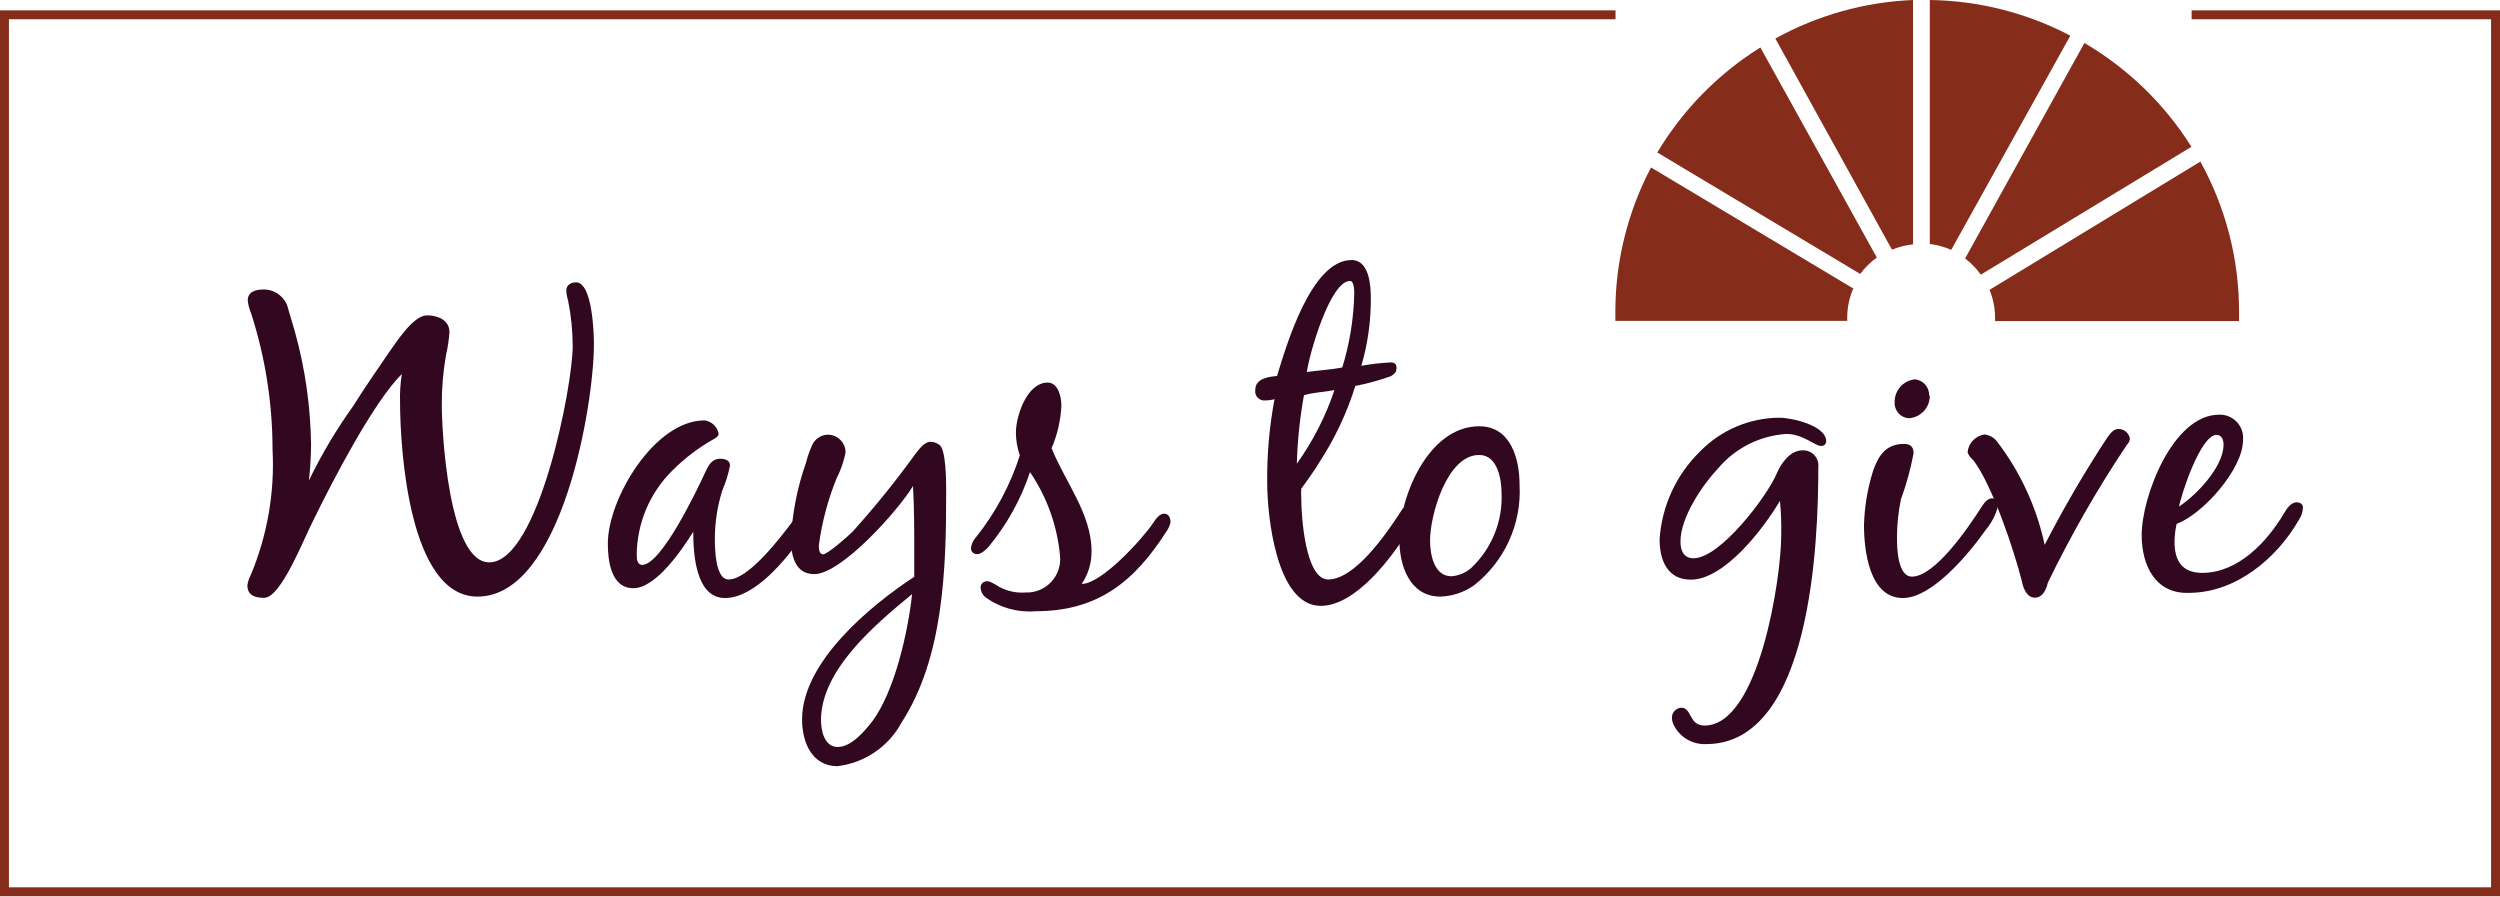
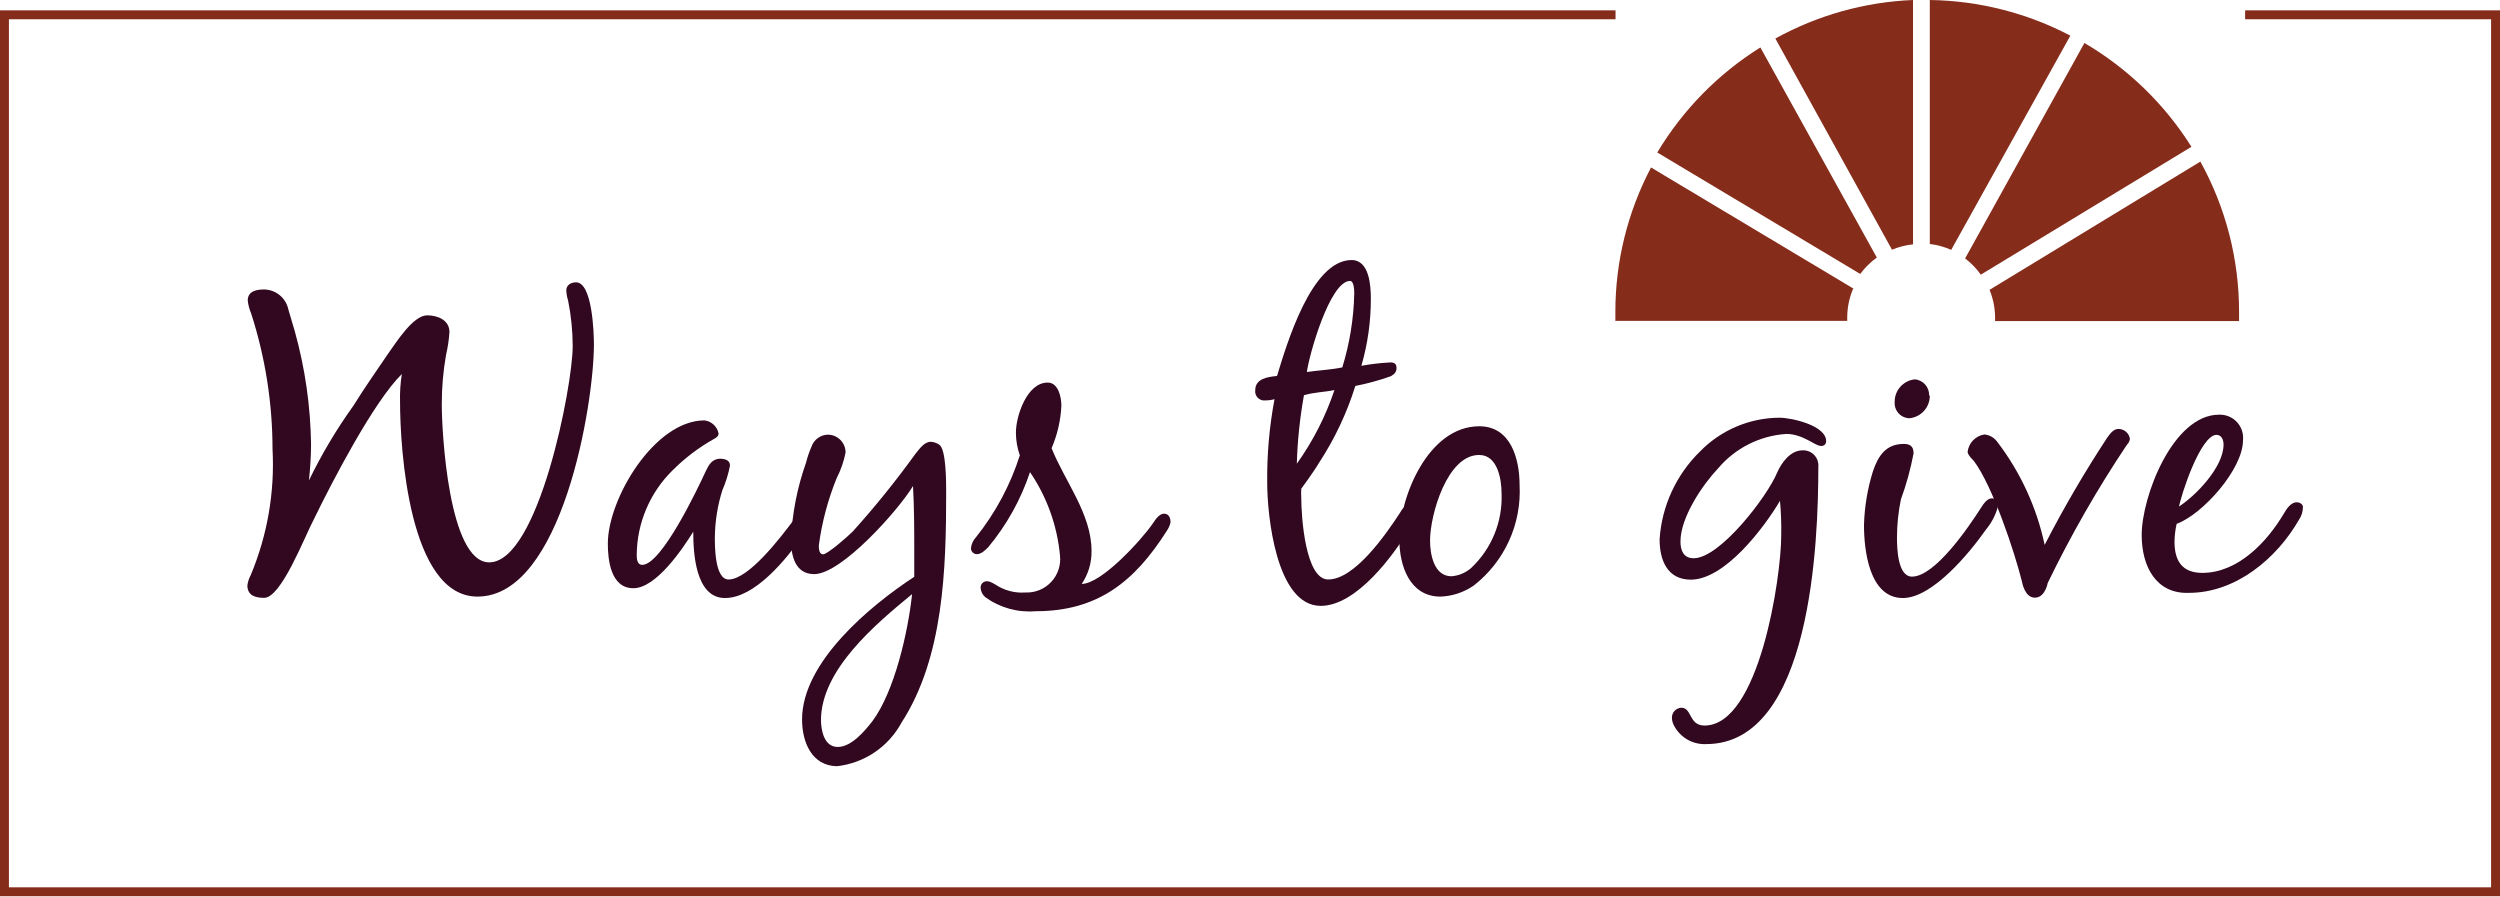
<svg xmlns="http://www.w3.org/2000/svg" id="Layer_1" data-name="Layer 1" viewBox="0 0 140.17 50.25">
  <defs>
    <style>.cls-1{fill:#862c1b;}.cls-2{isolation:isolate;}.cls-3{fill:#31081f;}.cls-4{fill:none;stroke:#862c1b;stroke-miterlimit:10;stroke-width:0.5px;}</style>
  </defs>
  <g id="Welcome">
    <g id="Desktop-HD">
      <g id="header">
        <g id="NAV">
          <g id="Ways-to-give">
            <g id="Group-2">
              <path id="Fill-1" class="cls-1" d="M116,2a17.49,17.49,0,0,0-7.88-2V13.68a4.15,4.15,0,0,1,1.2.33Z" transform="translate(0.08)" />
              <path id="Fill-3" class="cls-1" d="M104.22,15.36a4.18,4.18,0,0,1,.93-.92L98.62,2.66a17.61,17.61,0,0,0-5.78,5.89Z" transform="translate(0.08)" />
              <path id="Fill-5" class="cls-1" d="M106,14a4.16,4.16,0,0,1,1.18-.3V0a17.47,17.47,0,0,0-7.72,2.16Z" transform="translate(0.08)" />
              <path id="Fill-7" class="cls-1" d="M122.79,8.23a17.61,17.61,0,0,0-6-5.82l-6.69,12.08a4.19,4.19,0,0,1,.88.91Z" transform="translate(0.08)" />
              <path id="Fill-9" class="cls-1" d="M123.29,9.06l-11.82,7.19a4.14,4.14,0,0,1,.31,1.57c0,.06,0,.12,0,.18h13.68c0-.17,0-.33,0-.5a17.39,17.39,0,0,0-2.17-8.44" transform="translate(0.08)" />
              <path id="Fill-12" class="cls-1" d="M103.87,16.2,92.49,9.39a17.38,17.38,0,0,0-2,8.1c0,.17,0,.33,0,.5h13c0-.06,0-.12,0-.18a4.15,4.15,0,0,1,.33-1.62" transform="translate(0.08)" />
            </g>
            <g class="cls-2">
              <g class="cls-2">
                <path class="cls-3" d="M14,17.57a2.56,2.56,0,0,1-.19-.72c0-.53.5-.62.91-.62a1.41,1.41,0,0,1,1.37,1.13c.14.46.24.82.36,1.22a24.82,24.82,0,0,1,.91,6.36,19,19,0,0,1-.12,2,28.49,28.49,0,0,1,2.5-4.2c.62-1,1.27-1.92,1.92-2.88.48-.67,1.42-2.18,2.21-2.18.58,0,1.25.26,1.25.94a7.78,7.78,0,0,1-.19,1.27,15.81,15.81,0,0,0-.24,2.81c0,1.49.38,8.83,2.66,8.83,2.76,0,4.68-9.89,4.68-12.12a13.13,13.13,0,0,0-.26-2.57,2.23,2.23,0,0,1-.1-.55c0-.31.26-.46.55-.46.91,0,1,2.83,1,3.48,0,3.34-1.78,14.14-6.53,14.14-3.84,0-4.34-8.3-4.34-10.92a8.42,8.42,0,0,1,.1-1.56c-1.58,1.56-3.89,6-4.94,8.16-.53,1-1.82,4.39-2.78,4.39-.48,0-.94-.12-.94-.7a1.7,1.7,0,0,1,.19-.58,16.07,16.07,0,0,0,1.22-7.06A24.87,24.87,0,0,0,14,17.57Z" transform="translate(0.08)" />
                <path class="cls-3" d="M44.89,30.1c-.89,1.25-2.64,3.43-4.32,3.43s-1.78-2.59-1.78-3.72c-.62,1-2.09,3.17-3.36,3.17S34,31.39,34,30.48c0-2.52,2.62-6.91,5.42-6.91a.92.92,0,0,1,.79.74c0,.14-.12.22-.24.29a10.63,10.63,0,0,0-2.35,1.78,6.72,6.72,0,0,0-2,4.71c0,.19,0,.58.31.58,1.08,0,3.1-4.25,3.55-5.23.17-.36.36-.72.82-.72.24,0,.55.07.55.38a6.63,6.63,0,0,1-.43,1.39A9.14,9.14,0,0,0,40,30.14c0,.5,0,2.35.77,2.35,1.13,0,2.93-2.38,3.58-3.24,0,0,.34-.6.67-.6s.38.19.38.46A2.47,2.47,0,0,1,44.89,30.1Z" transform="translate(0.08)" />
                <path class="cls-3" d="M44.89,40.34c0-3.22,3.82-6.38,6.29-8,0-.46,0-.91,0-1.37,0-1.25,0-2.47-.07-3.72-.79,1.32-4,4.94-5.54,4.94-1.08,0-1.3-1.06-1.3-1.92a14.83,14.83,0,0,1,.84-4.32,5.82,5.82,0,0,1,.31-.91,1,1,0,0,1,.91-.67,1,1,0,0,1,1,1,5.42,5.42,0,0,1-.5,1.44,15.39,15.39,0,0,0-1,3.77c0,.14,0,.5.24.5s1.39-1,1.68-1.3a51.33,51.33,0,0,0,3.5-4.34c.22-.26.48-.67.86-.67a.9.9,0,0,1,.48.17c.38.26.38,2.09.38,2.66,0,4.3-.14,9.26-2.5,12.91a4.72,4.72,0,0,1-3.62,2.45C45.44,42.94,44.89,41.62,44.89,40.34Zm1.06,0c0,.6.17,1.54.94,1.54s1.51-.89,1.94-1.44c1.25-1.68,2-5,2.23-7.13C49,35,45.95,37.56,45.95,40.39Z" transform="translate(0.08)" />
                <path class="cls-3" d="M61.12,30.89a3.21,3.21,0,0,1-.55,1.85c1.1,0,3.36-2.47,4-3.41.14-.22.36-.53.62-.53s.36.24.36.48a1.35,1.35,0,0,1-.22.5c-1.8,2.83-3.86,4.49-7.34,4.49a4.22,4.22,0,0,1-2.83-.79.75.75,0,0,1-.26-.53.35.35,0,0,1,.38-.36c.19,0,.48.22.43.17a2.66,2.66,0,0,0,1.7.46,1.87,1.87,0,0,0,1.94-2.09,9.94,9.94,0,0,0-1.68-4.66,13,13,0,0,1-2.35,4.22c-.14.14-.38.38-.62.38a.33.33,0,0,1-.34-.34,1.07,1.07,0,0,1,.29-.62,14.32,14.32,0,0,0,2.45-4.58,3.84,3.84,0,0,1-.22-1.27c0-.94.62-2.81,1.78-2.81.6,0,.77.82.77,1.3a6.86,6.86,0,0,1-.55,2.38C59.63,27,61.12,28.82,61.12,30.89Z" transform="translate(0.08)" />
                <path class="cls-3" d="M73.88,25.94c-.29.5-1,1.46-1,1.46a4,4,0,0,0,0,.53c0,1,.22,4.56,1.51,4.56,1.49,0,3.24-2.54,4-3.7.12-.22.36-.55.62-.55a.35.35,0,0,1,.34.36,1.92,1.92,0,0,1-.38,1c-.91,1.54-3,4.37-5,4.37-2.5,0-3-5.09-3-6.89a23.81,23.81,0,0,1,.41-4.7,1.83,1.83,0,0,1-.5.07.51.51,0,0,1-.58-.58c0-.65.72-.74,1.22-.79.53-1.73,1.92-6.5,4.18-6.5,1,0,1.08,1.44,1.08,2.16a13.38,13.38,0,0,1-.53,3.77,12.57,12.57,0,0,1,1.63-.19c.21,0,.34.07.34.31s-.12.34-.31.46a13.79,13.79,0,0,1-2,.55A17.16,17.16,0,0,1,73.88,25.94ZM72.63,26a15.6,15.6,0,0,0,2.11-4.13c-.58.12-1.15.12-1.71.29A25.81,25.81,0,0,0,72.63,26Zm.55-5.14c.65-.1,1.32-.12,2-.26a15.17,15.17,0,0,0,.67-4.13c0-.14,0-.72-.24-.72C74.48,15.77,73.31,19.92,73.19,20.88Z" transform="translate(0.08)" />
                <path class="cls-3" d="M82.86,23.9c1.78,0,2.26,1.85,2.26,3.29a6.69,6.69,0,0,1-2.57,5.64,3.49,3.49,0,0,1-1.87.62c-1.73,0-2.3-1.75-2.3-3.19C78.37,27.86,80,23.9,82.86,23.9ZM80.1,30.31c0,.77.22,2,1.2,2a1.89,1.89,0,0,0,1.1-.46,5.42,5.42,0,0,0,1.71-4.18c0-.79-.22-2.16-1.25-2.16C81.06,25.49,80.1,28.87,80.1,30.31Z" transform="translate(0.08)" />
                <path class="cls-3" d="M96.25,26.26c-.89.94-2.11,2.76-2.11,4.1,0,.5.17.94.74.94,1.49,0,4.15-3.5,4.68-4.8.24-.55.74-1.25,1.42-1.25a.85.85,0,0,1,.89.94c0,4.13-.38,15.53-6.29,15.53a1.92,1.92,0,0,1-1.78-1,1,1,0,0,1-.14-.46.56.56,0,0,1,.53-.58c.6,0,.41,1,1.3,1,3.07,0,4.3-8.33,4.3-10.66a17.47,17.47,0,0,0-.07-1.94c-.91,1.54-3.1,4.42-5,4.42-1.32,0-1.75-1.1-1.75-2.26a7.58,7.58,0,0,1,2.26-4.92,6.27,6.27,0,0,1,4.46-1.9c.67,0,2.62.43,2.62,1.32A.26.26,0,0,1,102,25c-.31,0-1-.67-1.92-.67A5.48,5.48,0,0,0,96.25,26.26Z" transform="translate(0.08)" />
                <path class="cls-3" d="M107.12,32.33c1.29,0,3.17-2.76,3.89-3.89.14-.22.34-.5.6-.5s.31.29.31.53a3.37,3.37,0,0,1-.65,1.22c-.91,1.3-3,3.84-4.66,3.84-1.9,0-2.18-2.71-2.18-4.1a11.16,11.16,0,0,1,.5-3c.29-.86.72-1.54,1.73-1.54.36,0,.55.14.55.53A16.44,16.44,0,0,1,106.5,28a10.61,10.61,0,0,0-.22,2.14C106.28,30.7,106.31,32.33,107.12,32.33Zm1-10.15a1.26,1.26,0,0,1-1.15,1.27.85.85,0,0,1-.82-.91,1.26,1.26,0,0,1,1.13-1.27A.87.87,0,0,1,108.08,22.17Z" transform="translate(0.08)" />
                <path class="cls-3" d="M111.18,24.36a1,1,0,0,1,.72.41,14.5,14.5,0,0,1,2.66,5.78,65.61,65.61,0,0,1,3.5-6c.14-.19.34-.5.63-.5a.65.65,0,0,1,.65.55.56.56,0,0,1-.17.34,64.39,64.39,0,0,0-4.44,7.75s-.14.82-.72.82-.72-.89-.72-.89c-.43-1.73-1.66-5.4-2.71-6.79,0,0-.34-.31-.34-.5A1.12,1.12,0,0,1,111.18,24.36Z" transform="translate(0.08)" />
                <path class="cls-3" d="M120,30c0-2.16,1.75-6.75,4.34-6.75a1.3,1.3,0,0,1,1.34,1.44c0,1.61-2.26,4.15-3.72,4.68a4.8,4.8,0,0,0-.12,1c0,1.08.43,1.75,1.56,1.75,2,0,3.63-1.73,4.58-3.34.14-.24.38-.62.72-.62.14,0,.34.1.34.26a1.28,1.28,0,0,1-.22.72c-1.25,2.18-3.55,4.1-6.17,4.1C120.8,33.31,120,31.75,120,30Zm2-1.54c1-.62,2.59-2.26,2.59-3.53,0-.26-.1-.55-.41-.55C123.3,24.43,122.22,27.67,122.07,28.51Z" transform="translate(0.08)" />
              </g>
            </g>
          </g>
        </g>
      </g>
    </g>
  </g>
-   <polyline class="cls-4" points="90.58 0.83 0.25 0.83 0.25 50 139.92 50 139.92 0.83 122.88 0.83" />
+   <polyline class="cls-4" points="90.58 0.83 0.25 0.83 0.25 50 139.92 50 139.92 0.83 125.88 0.83" />
</svg>
